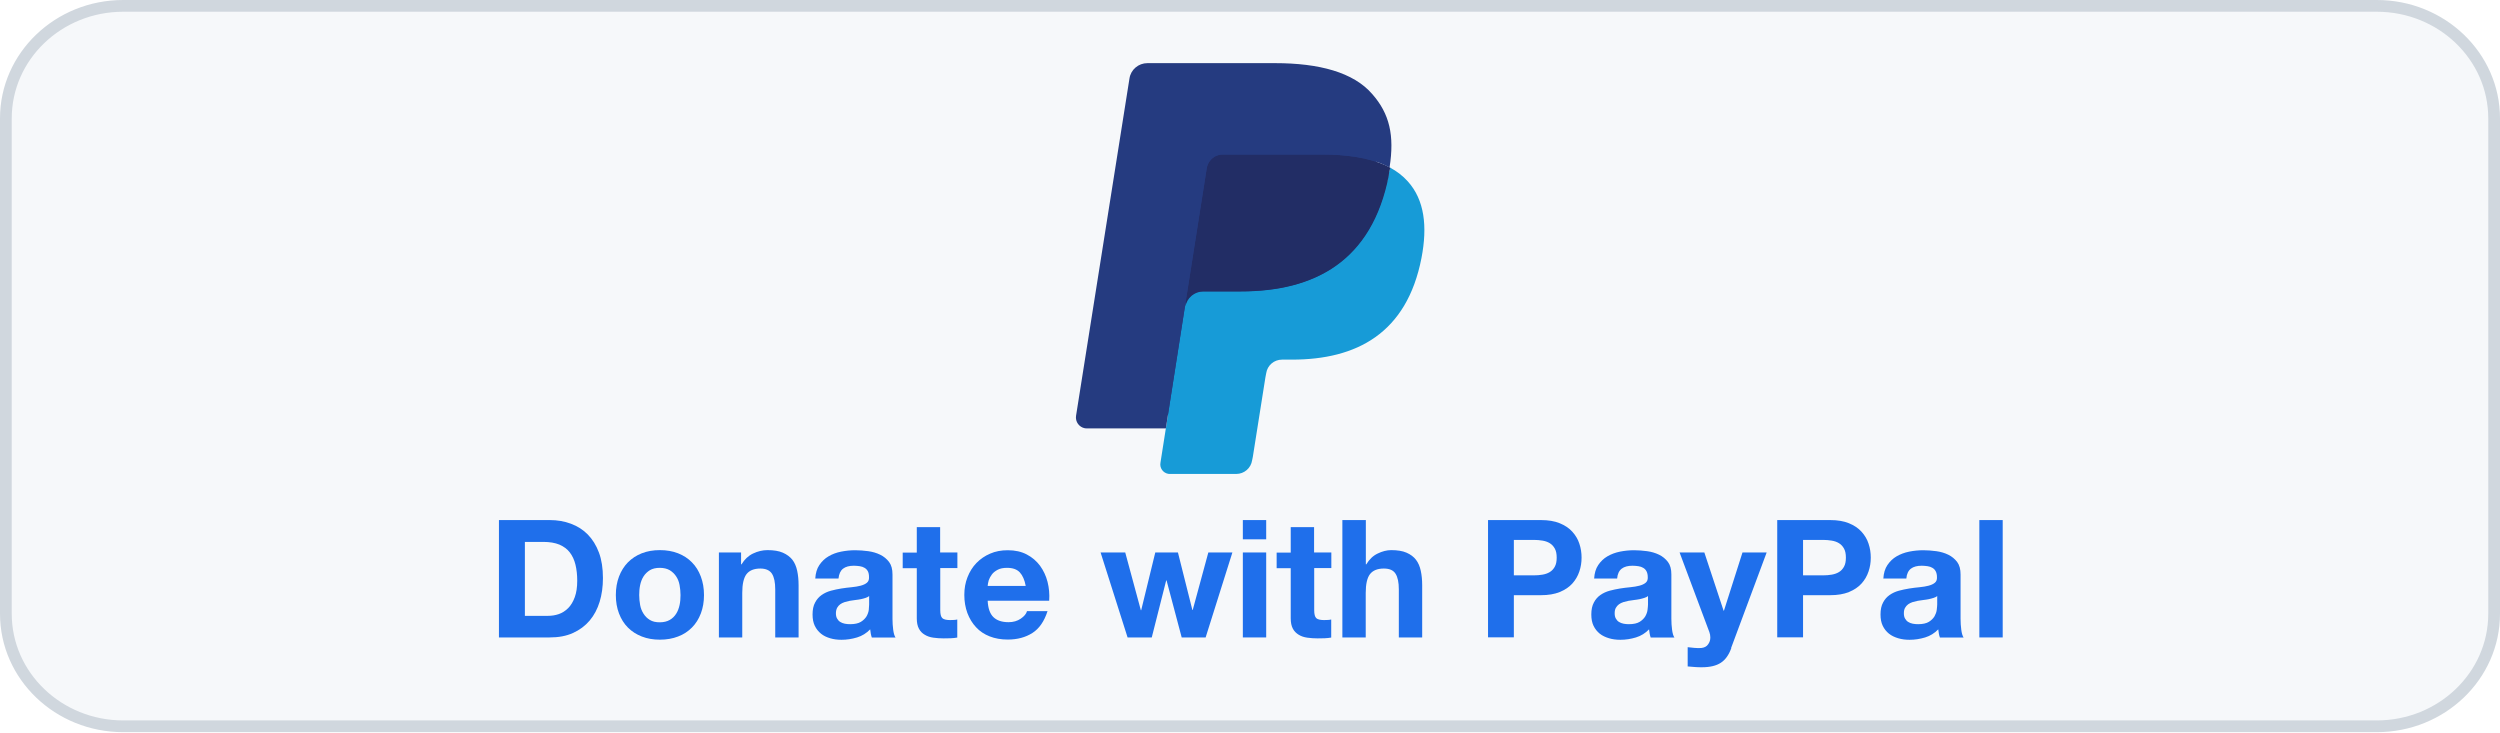
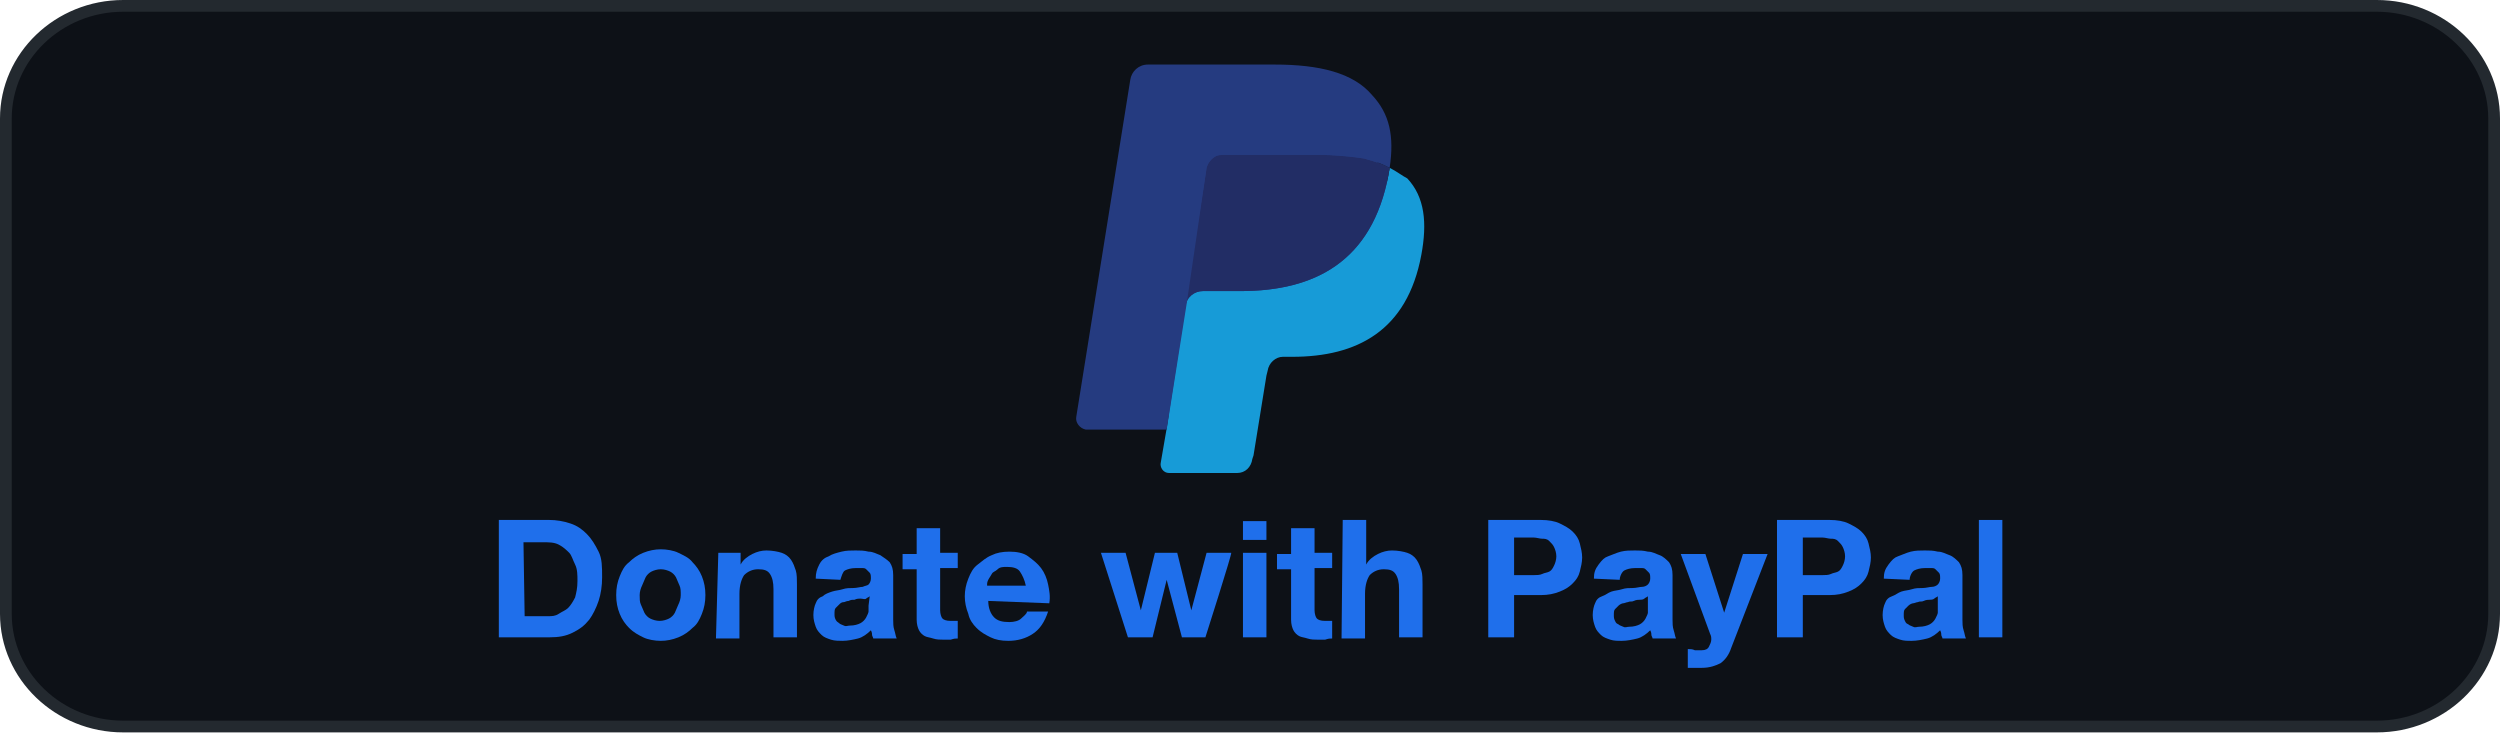
- <svg xmlns="http://www.w3.org/2000/svg" viewBox="0 0 213 62.38">
+ <svg xmlns="http://www.w3.org/2000/svg" version="1.1" id="Layer_1" x="0px" y="0px" viewBox="0 0 213 62.4" style="enable-background:new 0 0 213 62.4;" xml:space="preserve">
+   <style type="text/css">
+ 	.st0{fill:#0D1117;stroke:#23292F;}
+ 	.st1{fill:#1F6FEB;}
+ 	.st2{fill:#253B80;}
+ 	.st3{fill:#179BD7;}
+ 	.st4{fill:#222D65;}
+ </style>
  <g id="BackgroundColor">
-     <path d="M10.5.5h192c5.52,0,10,4.29,10,9.59v42.2c0,5.3-4.48,9.59-10,9.59H10.5c-5.52,0-10-4.29-10-9.59V10.09C.5,4.79,4.98.5,10.5.5Z" style="fill:#f6f8fa; stroke:#d0d7de;" />
+     <path class="st0" d="M10.5,0.5h192c5.5,0,10,4.3,10,9.6v42.2c0,5.3-4.5,9.6-10,9.6h-192c-5.5,0-10-4.3-10-9.6V10.1   C0.5,4.8,5,0.5,10.5,0.5z" />
  </g>
  <g id="Paypal">
    <g id="Donate_with_PayPal">
-       <path d="M42.53,44.31h4.31c.64,0,1.24.1,1.8.31.56.21,1.04.51,1.44.92s.72.92.95,1.54.34,1.34.34,2.17c0,.73-.09,1.4-.28,2.02-.19.62-.47,1.15-.85,1.6-.38.45-.85.8-1.42,1.06s-1.23.38-2,.38h-4.31v-10ZM44.73,52.47h1.96c.32,0,.63-.05.92-.15s.56-.27.8-.51.42-.55.56-.93c.14-.38.21-.85.21-1.4,0-.5-.05-.96-.15-1.37s-.26-.75-.48-1.04-.52-.51-.89-.67c-.37-.15-.82-.23-1.37-.23h-1.57v6.3Z" style="fill:#1f6feb; stroke-width:0px;" />
-       <path d="M52.47,50.7c0-.58.09-1.1.27-1.58.18-.47.43-.87.76-1.21.33-.33.72-.59,1.18-.77.46-.18.97-.27,1.54-.27s1.09.09,1.55.27c.46.18.86.44,1.18.77.33.33.58.73.76,1.21s.27,1,.27,1.58-.09,1.1-.27,1.57-.43.87-.76,1.2c-.33.33-.72.59-1.18.76-.46.18-.98.27-1.55.27s-1.08-.09-1.54-.27-.85-.43-1.18-.76c-.33-.33-.58-.73-.76-1.2-.18-.47-.27-.99-.27-1.57ZM54.46,50.7c0,.29.03.57.08.85s.15.52.29.74c.14.22.31.39.54.53s.5.2.84.2.62-.07.85-.2c.23-.13.41-.31.55-.53.14-.22.23-.47.29-.74s.08-.56.08-.85-.03-.57-.08-.85-.15-.53-.29-.74-.32-.39-.55-.53c-.23-.13-.51-.2-.85-.2s-.62.07-.84.2c-.22.14-.4.31-.54.53s-.23.46-.29.74-.08.57-.08.85Z" style="fill:#1f6feb; stroke-width:0px;" />
-       <path d="M61.25,47.07h1.89v1.01h.04c.25-.42.58-.73.98-.92.4-.19.81-.29,1.23-.29.53,0,.97.07,1.31.22s.61.35.81.6c.2.26.33.57.41.94.08.37.12.78.12,1.23v4.45h-1.99v-4.09c0-.6-.09-1.04-.28-1.34-.19-.29-.52-.44-.99-.44-.54,0-.93.16-1.18.48-.24.32-.36.85-.36,1.59v3.8h-1.99v-7.24Z" style="fill:#1f6feb; stroke-width:0px;" />
-       <path d="M69.46,49.3c.03-.47.14-.85.35-1.16.21-.31.47-.56.78-.74.32-.19.67-.32,1.07-.4.4-.08.8-.12,1.2-.12.36,0,.73.03,1.11.08.37.05.71.15,1.02.3.31.15.56.36.76.62.2.27.29.62.29,1.06v3.77c0,.33.02.64.06.94.04.3.1.52.2.67h-2.02c-.04-.11-.07-.23-.09-.34-.02-.12-.04-.24-.05-.36-.32.33-.69.56-1.12.69-.43.13-.87.2-1.32.2-.35,0-.67-.04-.97-.13s-.56-.21-.78-.39c-.22-.18-.4-.4-.53-.67-.13-.27-.19-.59-.19-.97,0-.41.07-.75.22-1.02.14-.27.33-.48.56-.64.23-.16.49-.28.78-.36.29-.08.59-.14.89-.19.3-.05.59-.08.88-.11.29-.03.55-.07.77-.13.22-.06.4-.14.53-.25.13-.11.19-.26.18-.47,0-.21-.03-.38-.1-.51-.07-.13-.16-.22-.28-.29-.12-.07-.25-.12-.41-.14-.15-.02-.32-.04-.5-.04-.39,0-.7.08-.92.25s-.35.45-.39.84h-1.99ZM74.06,50.77c-.08.08-.19.13-.31.17s-.26.08-.41.11c-.14.03-.3.05-.46.07-.16.02-.32.04-.48.07-.15.03-.3.07-.44.11-.15.05-.27.11-.38.19-.11.08-.19.18-.26.3-.06.12-.1.28-.1.46s.03.33.1.45c.07.12.15.22.27.29.11.07.24.12.39.15s.3.04.46.04c.39,0,.7-.07.91-.2s.37-.29.48-.47c.1-.18.17-.37.19-.55.02-.19.03-.34.03-.45v-.74Z" style="fill:#1f6feb; stroke-width:0px;" />
-       <path d="M80.11,47.07h1.46v1.33h-1.46v3.59c0,.34.06.56.17.67.11.11.34.17.67.17.11,0,.22,0,.32-.01.1,0,.2-.02.29-.04v1.54c-.17.03-.35.05-.56.06-.21,0-.41.01-.6.01-.31,0-.6-.02-.88-.06-.28-.04-.52-.12-.73-.25-.21-.12-.38-.29-.5-.52-.12-.22-.18-.52-.18-.88v-4.27h-1.2v-1.33h1.2v-2.17h1.99v2.17Z" style="fill:#1f6feb; stroke-width:0px;" />
-       <path d="M84.15,51.18c.03.64.19,1.11.49,1.4.3.29.73.43,1.29.43.4,0,.75-.1,1.04-.3.29-.2.47-.41.53-.64h1.75c-.28.87-.71,1.49-1.29,1.86-.58.37-1.28.56-2.1.56-.57,0-1.08-.09-1.54-.27-.46-.18-.85-.44-1.16-.78-.32-.34-.56-.74-.74-1.21-.17-.47-.26-.98-.26-1.54s.09-1.05.27-1.51.43-.87.76-1.21c.33-.34.72-.61,1.17-.8.45-.2.95-.29,1.51-.29.62,0,1.15.12,1.61.36.46.24.83.56,1.13.96.29.4.51.86.64,1.37.13.51.18,1.05.14,1.61h-5.22ZM87.39,49.92c-.09-.5-.26-.89-.5-1.15s-.6-.39-1.09-.39c-.32,0-.58.05-.79.16s-.38.24-.5.4-.21.33-.27.5c-.05.18-.08.34-.09.48h3.24Z" style="fill:#1f6feb; stroke-width:0px;" />
-       <path d="M102.72,54.31h-2.04l-1.29-4.86h-.03l-1.23,4.86h-2.06l-2.3-7.24h2.1l1.33,4.92h.03l1.2-4.92h1.93l1.23,4.9h.03l1.33-4.9h2.05l-2.28,7.24Z" style="fill:#1f6feb; stroke-width:0px;" />
-       <path d="M107.88,45.95h-1.99v-1.64h1.99v1.64ZM105.89,47.07h1.99v7.24h-1.99v-7.24Z" style="fill:#1f6feb; stroke-width:0px;" />
-       <path d="M111.97,47.07h1.46v1.33h-1.46v3.59c0,.34.06.56.17.67s.34.17.67.17c.11,0,.22,0,.32-.01.1,0,.2-.02.29-.04v1.54c-.17.03-.35.05-.56.06-.21,0-.41.01-.6.01-.31,0-.6-.02-.88-.06s-.52-.12-.73-.25-.38-.29-.5-.52c-.12-.22-.18-.52-.18-.88v-4.27h-1.2v-1.33h1.2v-2.17h1.99v2.17Z" style="fill:#1f6feb; stroke-width:0px;" />
-       <path d="M114.38,44.31h1.99v3.77h.04c.25-.42.57-.73.97-.92.39-.19.78-.29,1.15-.29.53,0,.97.07,1.31.22s.61.35.8.6c.2.26.33.57.41.94.08.37.12.78.12,1.23v4.45h-1.99v-4.09c0-.6-.09-1.04-.28-1.34s-.52-.44-1-.44c-.54,0-.93.16-1.18.48-.24.32-.36.85-.36,1.59v3.8h-1.99v-10Z" style="fill:#1f6feb; stroke-width:0px;" />
-       <path d="M126.78,44.31h4.51c.63,0,1.16.09,1.6.27.44.18.8.42,1.07.72s.48.64.6,1.02c.13.38.19.78.19,1.19s-.06.8-.19,1.18c-.13.39-.33.73-.6,1.03s-.63.54-1.07.72c-.44.18-.97.27-1.6.27h-2.31v3.59h-2.2v-10ZM128.98,49.02h1.71c.25,0,.5-.02.73-.06.23-.04.44-.11.62-.22.18-.11.32-.26.43-.46s.16-.45.16-.77-.05-.57-.16-.77c-.11-.2-.25-.35-.43-.46-.18-.11-.38-.18-.62-.22s-.48-.06-.73-.06h-1.71v3Z" style="fill:#1f6feb; stroke-width:0px;" />
-       <path d="M135.82,49.3c.03-.47.14-.85.35-1.16.21-.31.47-.56.78-.74s.67-.32,1.07-.4c.4-.08.8-.12,1.2-.12.36,0,.73.03,1.11.08.37.05.71.15,1.02.3s.56.36.76.62c.2.27.29.62.29,1.06v3.77c0,.33.02.64.06.94s.1.52.2.67h-2.02c-.04-.11-.07-.23-.09-.34-.02-.12-.04-.24-.05-.36-.32.33-.69.56-1.12.69-.43.13-.87.2-1.32.2-.35,0-.67-.04-.97-.13s-.56-.21-.79-.39c-.22-.18-.4-.4-.53-.67-.13-.27-.19-.59-.19-.97,0-.41.07-.75.22-1.02.14-.27.33-.48.56-.64s.49-.28.78-.36.59-.14.89-.19c.3-.05.59-.08.88-.11.29-.03.55-.07.77-.13.22-.06.4-.14.53-.25.13-.11.19-.26.18-.47,0-.21-.04-.38-.11-.51-.07-.13-.16-.22-.28-.29-.12-.07-.25-.12-.41-.14-.15-.02-.32-.04-.5-.04-.39,0-.7.08-.92.25-.22.17-.36.45-.39.84h-1.99ZM140.42,50.77c-.08.08-.19.13-.32.17s-.26.08-.41.11c-.14.03-.3.05-.46.07-.16.02-.32.04-.48.07-.15.03-.3.07-.44.11-.15.05-.27.11-.38.19-.11.08-.19.18-.26.3s-.1.28-.1.46.03.33.1.45c.07.12.15.22.27.29.11.07.24.12.39.15s.3.04.46.04c.39,0,.7-.07.91-.2s.37-.29.48-.47c.1-.18.17-.37.19-.55.02-.19.04-.34.04-.45v-.74Z" style="fill:#1f6feb; stroke-width:0px;" />
-       <path d="M147.51,55.21c-.21.59-.51,1.01-.9,1.26-.38.25-.92.38-1.6.38-.21,0-.41,0-.61-.02-.2-.01-.4-.03-.61-.05v-1.64c.19.02.38.04.57.06.2.02.39.02.59.01.26-.03.46-.13.58-.31.13-.18.19-.37.19-.59,0-.16-.03-.31-.08-.45l-2.54-6.79h2.11l1.64,4.96h.03l1.58-4.96h2.06l-3.03,8.14Z" style="fill:#1f6feb; stroke-width:0px;" />
-       <path d="M151.42,44.31h4.51c.63,0,1.16.09,1.6.27.44.18.8.42,1.07.72s.48.64.6,1.02c.13.38.19.78.19,1.19s-.06.8-.19,1.18c-.13.39-.33.73-.6,1.03s-.63.54-1.07.72c-.44.18-.97.27-1.6.27h-2.31v3.59h-2.2v-10ZM153.62,49.02h1.71c.25,0,.5-.02.73-.06.23-.04.44-.11.62-.22.18-.11.32-.26.43-.46s.16-.45.16-.77-.05-.57-.16-.77c-.11-.2-.25-.35-.43-.46-.18-.11-.38-.18-.62-.22s-.48-.06-.73-.06h-1.71v3Z" style="fill:#1f6feb; stroke-width:0px;" />
-       <path d="M160.46,49.3c.03-.47.14-.85.35-1.16.21-.31.47-.56.78-.74s.67-.32,1.07-.4c.4-.08.8-.12,1.2-.12.36,0,.73.03,1.11.08.37.05.71.15,1.02.3s.56.36.76.62c.2.27.29.62.29,1.06v3.77c0,.33.02.64.06.94s.1.52.2.67h-2.02c-.04-.11-.07-.23-.09-.34-.02-.12-.04-.24-.05-.36-.32.33-.69.56-1.12.69-.43.13-.87.2-1.32.2-.35,0-.67-.04-.97-.13s-.56-.21-.79-.39c-.22-.18-.4-.4-.53-.67-.13-.27-.19-.59-.19-.97,0-.41.07-.75.22-1.02.14-.27.33-.48.56-.64s.49-.28.78-.36.59-.14.89-.19c.3-.05.59-.08.88-.11.29-.03.55-.07.77-.13.22-.06.4-.14.53-.25.13-.11.19-.26.18-.47,0-.21-.04-.38-.11-.51-.07-.13-.16-.22-.28-.29-.12-.07-.25-.12-.41-.14-.15-.02-.32-.04-.5-.04-.39,0-.7.08-.92.25-.22.17-.36.45-.39.84h-1.99ZM165.06,50.77c-.08.08-.19.13-.32.17s-.26.08-.41.11c-.14.03-.3.05-.46.07-.16.02-.32.04-.48.07-.15.03-.3.07-.44.11-.15.05-.27.11-.38.19-.11.08-.19.18-.26.3s-.1.28-.1.46.03.33.1.45c.07.12.15.22.27.29.11.07.24.12.39.15s.3.04.46.04c.39,0,.7-.07.91-.2s.37-.29.48-.47c.1-.18.17-.37.19-.55.02-.19.04-.34.04-.45v-.74Z" style="fill:#1f6feb; stroke-width:0px;" />
-       <path d="M168.64,44.31h1.99v10h-1.99v-10Z" style="fill:#1f6feb; stroke-width:0px;" />
+       <path class="st1" d="M42.5,44.3h4.3c0.6,0,1.2,0.1,1.8,0.3c0.6,0.2,1,0.5,1.4,0.9s0.7,0.9,1,1.5s0.3,1.3,0.3,2.2    c0,0.7-0.1,1.4-0.3,2s-0.5,1.2-0.8,1.6c-0.4,0.5-0.8,0.8-1.4,1.1s-1.2,0.4-2,0.4h-4.3L42.5,44.3L42.5,44.3z M44.7,52.5h2    c0.3,0,0.6,0,0.9-0.2s0.6-0.3,0.8-0.5s0.4-0.5,0.6-0.9c0.1-0.4,0.2-0.8,0.2-1.4c0-0.5,0-1-0.2-1.4s-0.3-0.8-0.5-1    s-0.5-0.5-0.9-0.7c-0.4-0.2-0.8-0.2-1.4-0.2h-1.6L44.7,52.5L44.7,52.5z" />
+       <path class="st1" d="M52.5,50.7c0-0.6,0.1-1.1,0.3-1.6c0.2-0.5,0.4-0.9,0.8-1.2c0.3-0.3,0.7-0.6,1.2-0.8s1-0.3,1.5-0.3    s1.1,0.1,1.5,0.3s0.9,0.4,1.2,0.8c0.3,0.3,0.6,0.7,0.8,1.2s0.3,1,0.3,1.6s-0.1,1.1-0.3,1.6s-0.4,0.9-0.8,1.2    c-0.3,0.3-0.7,0.6-1.2,0.8c-0.5,0.2-1,0.3-1.5,0.3s-1.1-0.1-1.5-0.3s-0.8-0.4-1.2-0.8c-0.3-0.3-0.6-0.7-0.8-1.2    C52.6,51.8,52.5,51.3,52.5,50.7z M54.5,50.7c0,0.3,0,0.6,0.1,0.8s0.2,0.5,0.3,0.7s0.3,0.4,0.5,0.5s0.5,0.2,0.8,0.2    s0.6-0.1,0.8-0.2s0.4-0.3,0.5-0.5c0.1-0.2,0.2-0.5,0.3-0.7S58,51,58,50.7s0-0.6-0.1-0.8s-0.2-0.5-0.3-0.7s-0.3-0.4-0.5-0.5    c-0.2-0.1-0.5-0.2-0.8-0.2s-0.6,0.1-0.8,0.2c-0.2,0.1-0.4,0.3-0.5,0.5s-0.2,0.5-0.3,0.7S54.5,50.4,54.5,50.7z" />
+       <path class="st1" d="M61.2,47.1h1.9v1h0c0.2-0.4,0.6-0.7,1-0.9s0.8-0.3,1.2-0.3c0.5,0,1,0.1,1.3,0.2s0.6,0.3,0.8,0.6    c0.2,0.3,0.3,0.6,0.4,0.9s0.1,0.8,0.1,1.2v4.5h-2v-4.1c0-0.6-0.1-1-0.3-1.3c-0.2-0.3-0.5-0.4-1-0.4c-0.5,0-0.9,0.2-1.2,0.5    c-0.2,0.3-0.4,0.8-0.4,1.6v3.8h-2L61.2,47.1L61.2,47.1z" />
+       <path class="st1" d="M69.5,49.3c0-0.5,0.1-0.8,0.3-1.2s0.5-0.6,0.8-0.7c0.3-0.2,0.7-0.3,1.1-0.4s0.8-0.1,1.2-0.1    c0.4,0,0.7,0,1.1,0.1c0.4,0,0.7,0.2,1,0.3c0.3,0.2,0.6,0.4,0.8,0.6c0.2,0.3,0.3,0.6,0.3,1.1v3.8c0,0.3,0,0.6,0.1,0.9    s0.1,0.5,0.2,0.7h-2c0-0.1-0.1-0.2-0.1-0.3c0-0.1,0-0.2-0.1-0.4c-0.3,0.3-0.7,0.6-1.1,0.7c-0.4,0.1-0.9,0.2-1.3,0.2    c-0.3,0-0.7,0-1-0.1s-0.6-0.2-0.8-0.4s-0.4-0.4-0.5-0.7c-0.1-0.3-0.2-0.6-0.2-1c0-0.4,0.1-0.8,0.2-1c0.1-0.3,0.3-0.5,0.6-0.6    c0.2-0.2,0.5-0.3,0.8-0.4s0.6-0.1,0.9-0.2s0.6-0.1,0.9-0.1s0.6-0.1,0.8-0.1c0.2-0.1,0.4-0.1,0.5-0.2s0.2-0.3,0.2-0.5    c0-0.2,0-0.4-0.1-0.5c-0.1-0.1-0.2-0.2-0.3-0.3c-0.1-0.1-0.2-0.1-0.4-0.1c-0.2,0-0.3,0-0.5,0c-0.4,0-0.7,0.1-0.9,0.2    s-0.3,0.5-0.4,0.8L69.5,49.3L69.5,49.3z M74.1,50.8c-0.1,0.1-0.2,0.1-0.3,0.2S73.5,51,73.3,51c-0.1,0-0.3,0-0.5,0.1    c-0.2,0-0.3,0-0.5,0.1c-0.2,0-0.3,0.1-0.4,0.1c-0.2,0-0.3,0.1-0.4,0.2c-0.1,0.1-0.2,0.2-0.3,0.3c-0.1,0.1-0.1,0.3-0.1,0.5    s0,0.3,0.1,0.5s0.2,0.2,0.3,0.3c0.1,0.1,0.2,0.1,0.4,0.2s0.3,0,0.5,0c0.4,0,0.7-0.1,0.9-0.2s0.4-0.3,0.5-0.5    c0.1-0.2,0.2-0.4,0.2-0.5c0-0.2,0-0.3,0-0.5L74.1,50.8L74.1,50.8z" />
+       <path class="st1" d="M80.1,47.1h1.5v1.3h-1.5V52c0,0.3,0.1,0.6,0.2,0.7c0.1,0.1,0.3,0.2,0.7,0.2c0.1,0,0.2,0,0.3,0    c0.1,0,0.2,0,0.3,0v1.5c-0.2,0-0.3,0-0.6,0.1c-0.2,0-0.4,0-0.6,0c-0.3,0-0.6,0-0.9-0.1s-0.5-0.1-0.7-0.2c-0.2-0.1-0.4-0.3-0.5-0.5    c-0.1-0.2-0.2-0.5-0.2-0.9v-4.3h-1.2v-1.3h1.2v-2.2h2L80.1,47.1L80.1,47.1z" />
+       <path class="st1" d="M84.2,51.2c0,0.6,0.2,1.1,0.5,1.4c0.3,0.3,0.7,0.4,1.3,0.4c0.4,0,0.8-0.1,1-0.3s0.5-0.4,0.5-0.6h1.8    c-0.3,0.9-0.7,1.5-1.3,1.9s-1.3,0.6-2.1,0.6c-0.6,0-1.1-0.1-1.5-0.3s-0.8-0.4-1.2-0.8c-0.3-0.3-0.6-0.7-0.7-1.2    c-0.2-0.5-0.3-1-0.3-1.5s0.1-1,0.3-1.5s0.4-0.9,0.8-1.2s0.7-0.6,1.2-0.8c0.4-0.2,0.9-0.3,1.5-0.3c0.6,0,1.2,0.1,1.6,0.4    s0.8,0.6,1.1,1c0.3,0.4,0.5,0.9,0.6,1.4s0.2,1,0.1,1.6L84.2,51.2L84.2,51.2z M87.4,49.9c-0.1-0.5-0.3-0.9-0.5-1.2    s-0.6-0.4-1.1-0.4c-0.3,0-0.6,0-0.8,0.2s-0.4,0.2-0.5,0.4s-0.2,0.3-0.3,0.5c-0.1,0.2-0.1,0.3-0.1,0.5    C84.2,49.9,87.4,49.9,87.4,49.9z" />
+       <path class="st1" d="M102.7,54.3h-2l-1.3-4.9h0l-1.2,4.9h-2.1l-2.3-7.2h2.1l1.3,4.9h0l1.2-4.9h1.9l1.2,4.9h0l1.3-4.9h2.1    C105,47.1,102.7,54.3,102.7,54.3z" />
+       <path class="st1" d="M107.9,46h-2v-1.6h2V46z M105.9,47.1h2v7.2h-2V47.1z" />
+       <path class="st1" d="M112,47.1h1.5v1.3H112V52c0,0.3,0.1,0.6,0.2,0.7s0.3,0.2,0.7,0.2c0.1,0,0.2,0,0.3,0c0.1,0,0.2,0,0.3,0v1.5    c-0.2,0-0.3,0-0.6,0.1c-0.2,0-0.4,0-0.6,0c-0.3,0-0.6,0-0.9-0.1s-0.5-0.1-0.7-0.2s-0.4-0.3-0.5-0.5c-0.1-0.2-0.2-0.5-0.2-0.9v-4.3    h-1.2v-1.3h1.2v-2.2h2L112,47.1L112,47.1z" />
+       <path class="st1" d="M114.4,44.3h2v3.8h0c0.2-0.4,0.6-0.7,1-0.9c0.4-0.2,0.8-0.3,1.2-0.3c0.5,0,1,0.1,1.3,0.2s0.6,0.3,0.8,0.6    c0.2,0.3,0.3,0.6,0.4,0.9s0.1,0.8,0.1,1.2v4.5h-2v-4.1c0-0.6-0.1-1-0.3-1.3s-0.5-0.4-1-0.4c-0.5,0-0.9,0.2-1.2,0.5    c-0.2,0.3-0.4,0.8-0.4,1.6v3.8h-2L114.4,44.3L114.4,44.3z" />
+       <path class="st1" d="M126.8,44.3h4.5c0.6,0,1.2,0.1,1.6,0.3s0.8,0.4,1.1,0.7s0.5,0.6,0.6,1c0.1,0.4,0.2,0.8,0.2,1.2    s-0.1,0.8-0.2,1.2c-0.1,0.4-0.3,0.7-0.6,1s-0.6,0.5-1.1,0.7s-1,0.3-1.6,0.3H129v3.6h-2.2V44.3L126.8,44.3z M129,49h1.7    c0.2,0,0.5,0,0.7-0.1s0.4-0.1,0.6-0.2s0.3-0.3,0.4-0.5s0.2-0.5,0.2-0.8s-0.1-0.6-0.2-0.8s-0.2-0.3-0.4-0.5s-0.4-0.2-0.6-0.2    s-0.5-0.1-0.7-0.1H129V49L129,49z" />
+       <path class="st1" d="M135.8,49.3c0-0.5,0.1-0.8,0.4-1.2s0.5-0.6,0.8-0.7s0.7-0.3,1.1-0.4c0.4-0.1,0.8-0.1,1.2-0.1    c0.4,0,0.7,0,1.1,0.1c0.4,0,0.7,0.2,1,0.3s0.6,0.4,0.8,0.6c0.2,0.3,0.3,0.6,0.3,1.1v3.8c0,0.3,0,0.6,0.1,0.9s0.1,0.5,0.2,0.7h-2    c0-0.1-0.1-0.2-0.1-0.3c0-0.1,0-0.2-0.1-0.4c-0.3,0.3-0.7,0.6-1.1,0.7c-0.4,0.1-0.9,0.2-1.3,0.2c-0.4,0-0.7,0-1-0.1    s-0.6-0.2-0.8-0.4c-0.2-0.2-0.4-0.4-0.5-0.7c-0.1-0.3-0.2-0.6-0.2-1c0-0.4,0.1-0.8,0.2-1c0.1-0.3,0.3-0.5,0.6-0.6s0.5-0.3,0.8-0.4    s0.6-0.1,0.9-0.2s0.6-0.1,0.9-0.1c0.3,0,0.6-0.1,0.8-0.1s0.4-0.1,0.5-0.2s0.2-0.3,0.2-0.5c0-0.2,0-0.4-0.1-0.5    c-0.1-0.1-0.2-0.2-0.3-0.3s-0.2-0.1-0.4-0.1c-0.1,0-0.3,0-0.5,0c-0.4,0-0.7,0.1-0.9,0.2s-0.4,0.5-0.4,0.8L135.8,49.3L135.8,49.3z     M140.4,50.8c-0.1,0.1-0.2,0.1-0.3,0.2s-0.3,0.1-0.4,0.1c-0.1,0-0.3,0-0.5,0.1s-0.3,0-0.5,0.1c-0.1,0-0.3,0.1-0.4,0.1    c-0.1,0-0.3,0.1-0.4,0.2c-0.1,0.1-0.2,0.2-0.3,0.3s-0.1,0.3-0.1,0.5s0,0.3,0.1,0.5s0.1,0.2,0.3,0.3c0.1,0.1,0.2,0.1,0.4,0.2    s0.3,0,0.5,0c0.4,0,0.7-0.1,0.9-0.2s0.4-0.3,0.5-0.5c0.1-0.2,0.2-0.4,0.2-0.5c0-0.2,0-0.3,0-0.5L140.4,50.8L140.4,50.8z" />
+       <path class="st1" d="M147.5,55.2c-0.2,0.6-0.5,1-0.9,1.3c-0.4,0.2-0.9,0.4-1.6,0.4c-0.2,0-0.4,0-0.6,0c-0.2,0-0.4,0-0.6,0v-1.6    c0.2,0,0.4,0,0.6,0.1c0.2,0,0.4,0,0.6,0c0.3,0,0.5-0.1,0.6-0.3c0.1-0.2,0.2-0.4,0.2-0.6c0-0.2,0-0.3-0.1-0.5l-2.5-6.8h2.1l1.6,5h0    l1.6-5h2.1L147.5,55.2L147.5,55.2z" />
+       <path class="st1" d="M151.4,44.3h4.5c0.6,0,1.2,0.1,1.6,0.3s0.8,0.4,1.1,0.7s0.5,0.6,0.6,1c0.1,0.4,0.2,0.8,0.2,1.2    s-0.1,0.8-0.2,1.2c-0.1,0.4-0.3,0.7-0.6,1s-0.6,0.5-1.1,0.7s-1,0.3-1.6,0.3h-2.3v3.6h-2.2V44.3L151.4,44.3z M153.6,49h1.7    c0.2,0,0.5,0,0.7-0.1s0.4-0.1,0.6-0.2s0.3-0.3,0.4-0.5s0.2-0.5,0.2-0.8s-0.1-0.6-0.2-0.8s-0.2-0.3-0.4-0.5s-0.4-0.2-0.6-0.2    s-0.5-0.1-0.7-0.1h-1.7V49L153.6,49z" />
+       <path class="st1" d="M160.5,49.3c0-0.5,0.1-0.8,0.4-1.2s0.5-0.6,0.8-0.7s0.7-0.3,1.1-0.4c0.4-0.1,0.8-0.1,1.2-0.1    c0.4,0,0.7,0,1.1,0.1c0.4,0,0.7,0.2,1,0.3s0.6,0.4,0.8,0.6c0.2,0.3,0.3,0.6,0.3,1.1v3.8c0,0.3,0,0.6,0.1,0.9s0.1,0.5,0.2,0.7h-2    c0-0.1-0.1-0.2-0.1-0.3c0-0.1,0-0.2-0.1-0.4c-0.3,0.3-0.7,0.6-1.1,0.7c-0.4,0.1-0.9,0.2-1.3,0.2c-0.4,0-0.7,0-1-0.1    s-0.6-0.2-0.8-0.4c-0.2-0.2-0.4-0.4-0.5-0.7c-0.1-0.3-0.2-0.6-0.2-1c0-0.4,0.1-0.8,0.2-1c0.1-0.3,0.3-0.5,0.6-0.6s0.5-0.3,0.8-0.4    s0.6-0.1,0.9-0.2s0.6-0.1,0.9-0.1c0.3,0,0.6-0.1,0.8-0.1s0.4-0.1,0.5-0.2s0.2-0.3,0.2-0.5c0-0.2,0-0.4-0.1-0.5    c-0.1-0.1-0.2-0.2-0.3-0.3s-0.2-0.1-0.4-0.1c-0.1,0-0.3,0-0.5,0c-0.4,0-0.7,0.1-0.9,0.2s-0.4,0.5-0.4,0.8L160.5,49.3L160.5,49.3z     M165.1,50.8c-0.1,0.1-0.2,0.1-0.3,0.2s-0.3,0.1-0.4,0.1c-0.1,0-0.3,0-0.5,0.1s-0.3,0-0.5,0.1c-0.1,0-0.3,0.1-0.4,0.1    c-0.1,0-0.3,0.1-0.4,0.2c-0.1,0.1-0.2,0.2-0.3,0.3s-0.1,0.3-0.1,0.5s0,0.3,0.1,0.5s0.1,0.2,0.3,0.3c0.1,0.1,0.2,0.1,0.4,0.2    s0.3,0,0.5,0c0.4,0,0.7-0.1,0.9-0.2s0.4-0.3,0.5-0.5c0.1-0.2,0.2-0.4,0.2-0.5c0-0.2,0-0.3,0-0.5L165.1,50.8L165.1,50.8z" />
+       <path class="st1" d="M168.6,44.3h2v10h-2V44.3z" />
    </g>
  </g>
  <g id="PayPalLogo">
-     <path d="M100.11,39.19l.6-3.85h-7.8l4.49-28.46c0-.08.03-.16.08-.22.07-.08.17-.12.28-.12h10.88c3.62,0,6.1.78,7.4,2.32.56.64.96,1.4,1.16,2.23.19,1.01.19,2.05,0,3.06v.88l.61.34c.47.24.89.56,1.24.95.54.63.89,1.41,1,2.24.14,1.09.09,2.2-.14,3.27-.23,1.3-.69,2.55-1.35,3.69-.53.91-1.25,1.7-2.11,2.32-.87.6-1.83,1.03-2.85,1.29-1.17.28-2.36.42-3.56.41h-.85c-.61,0-1.2.22-1.66.61-.42.39-.69.91-.78,1.47l-.07.35-1.09,6.8v.24c0,.06-.03.11-.07.15-.04.01-.08.01-.12,0l-5.3.03Z" style="fill:#253b80; stroke-width:0px;" />
-     <path d="M118.41,14.28h0c0,.21-.07.42-.12.64-1.43,7.36-6.34,9.9-12.61,9.9h-3.19c-.77,0-1.43.55-1.54,1.31h0l-1.62,10.37-.46,2.93c-.08.44.22.86.66.94.05,0,.09.01.14.01h5.66c.67,0,1.25-.49,1.35-1.16l.06-.29,1.07-6.76.07-.37c.1-.67.67-1.16,1.35-1.16h.85c5.49,0,9.78-2.23,11.03-8.66.52-2.69.26-4.94-1.16-6.52-.43-.48-.95-.88-1.52-1.18Z" style="fill:#179bd7; stroke-width:0px;" />
-     <path d="M116.9,13.68l-.67-.17-.72-.14c-.93-.14-1.87-.21-2.81-.2h-8.54c-.2,0-.4.04-.58.13-.4.2-.69.58-.77,1.02l-1.81,11.48v.34c.11-.76.77-1.31,1.53-1.31h3.19c6.26,0,11.18-2.54,12.61-9.9,0-.22.08-.43.12-.64-.37-.2-.76-.37-1.16-.5l-.39-.1Z" style="fill:#222d65; stroke-width:0px;" />
-     <path d="M102.82,14.31c.08-.44.36-.82.77-1.02.18-.08.38-.13.58-.13h8.54c.94,0,1.88.06,2.81.21l.72.13.67.17.32.1c.4.13.79.3,1.16.5.43-2.73,0-4.58-1.47-6.25-1.6-1.86-4.53-2.64-8.28-2.64h-10.88c-.76,0-1.42.55-1.53,1.31l-4.55,28.73c-.08.51.26.98.76,1.07.05,0,.11.01.16.01h6.73l1.68-10.7,1.81-11.48Z" style="fill:#253b80; stroke-width:0px;" />
+     <path class="st2" d="M100.1,39.2l0.6-3.8h-7.8l4.5-28.5c0-0.1,0-0.2,0.1-0.2c0.1-0.1,0.2-0.1,0.3-0.1h10.9c3.6,0,6.1,0.8,7.4,2.3   c0.6,0.6,1,1.4,1.2,2.2c0.2,1,0.2,2.1,0,3.1V15l0.6,0.3c0.5,0.2,0.9,0.6,1.2,0.9c0.5,0.6,0.9,1.4,1,2.2c0.1,1.1,0.1,2.2-0.1,3.3   c-0.2,1.3-0.7,2.5-1.3,3.7c-0.5,0.9-1.2,1.7-2.1,2.3c-0.9,0.6-1.8,1-2.8,1.3c-1.2,0.3-2.4,0.4-3.6,0.4h-0.8c-0.6,0-1.2,0.2-1.7,0.6   c-0.4,0.4-0.7,0.9-0.8,1.5l-0.1,0.4l-1.1,6.8V39c0,0.1,0,0.1-0.1,0.2c0,0-0.1,0-0.1,0L100.1,39.2L100.1,39.2z" />
+     <path class="st3" d="M118.4,14.3L118.4,14.3c0,0.2-0.1,0.4-0.1,0.6c-1.4,7.4-6.3,9.9-12.6,9.9h-3.2c-0.8,0-1.4,0.5-1.5,1.3l0,0   l-1.6,10.4l-0.5,2.9c-0.1,0.4,0.2,0.9,0.7,0.9c0.1,0,0.1,0,0.1,0h5.7c0.7,0,1.2-0.5,1.3-1.2l0.1-0.3l1.1-6.8l0.1-0.4   c0.1-0.7,0.7-1.2,1.3-1.2h0.8c5.5,0,9.8-2.2,11-8.7c0.5-2.7,0.3-4.9-1.2-6.5C119.5,15,119,14.6,118.4,14.3L118.4,14.3z" />
+     <path class="st4" d="M116.9,13.7l-0.7-0.2l-0.7-0.1c-0.9-0.1-1.9-0.2-2.8-0.2h-8.5c-0.2,0-0.4,0-0.6,0.1c-0.4,0.2-0.7,0.6-0.8,1   L101,25.8v0.3c0.1-0.8,0.8-1.3,1.5-1.3h3.2c6.3,0,11.2-2.5,12.6-9.9c0-0.2,0.1-0.4,0.1-0.6c-0.4-0.2-0.8-0.4-1.2-0.5L116.9,13.7   L116.9,13.7z" />
+     <path class="st2" d="M102.8,14.3c0.1-0.4,0.4-0.8,0.8-1c0.2-0.1,0.4-0.1,0.6-0.1h8.5c0.9,0,1.9,0.1,2.8,0.2l0.7,0.1l0.7,0.2   l0.3,0.1c0.4,0.1,0.8,0.3,1.2,0.5c0.4-2.7,0-4.6-1.5-6.2c-1.6-1.9-4.5-2.6-8.3-2.6H97.8c-0.8,0-1.4,0.6-1.5,1.3l-4.6,28.7   c-0.1,0.5,0.3,1,0.8,1.1c0.1,0,0.1,0,0.2,0h6.7l1.7-10.7L102.8,14.3L102.8,14.3z" />
  </g>
</svg>
